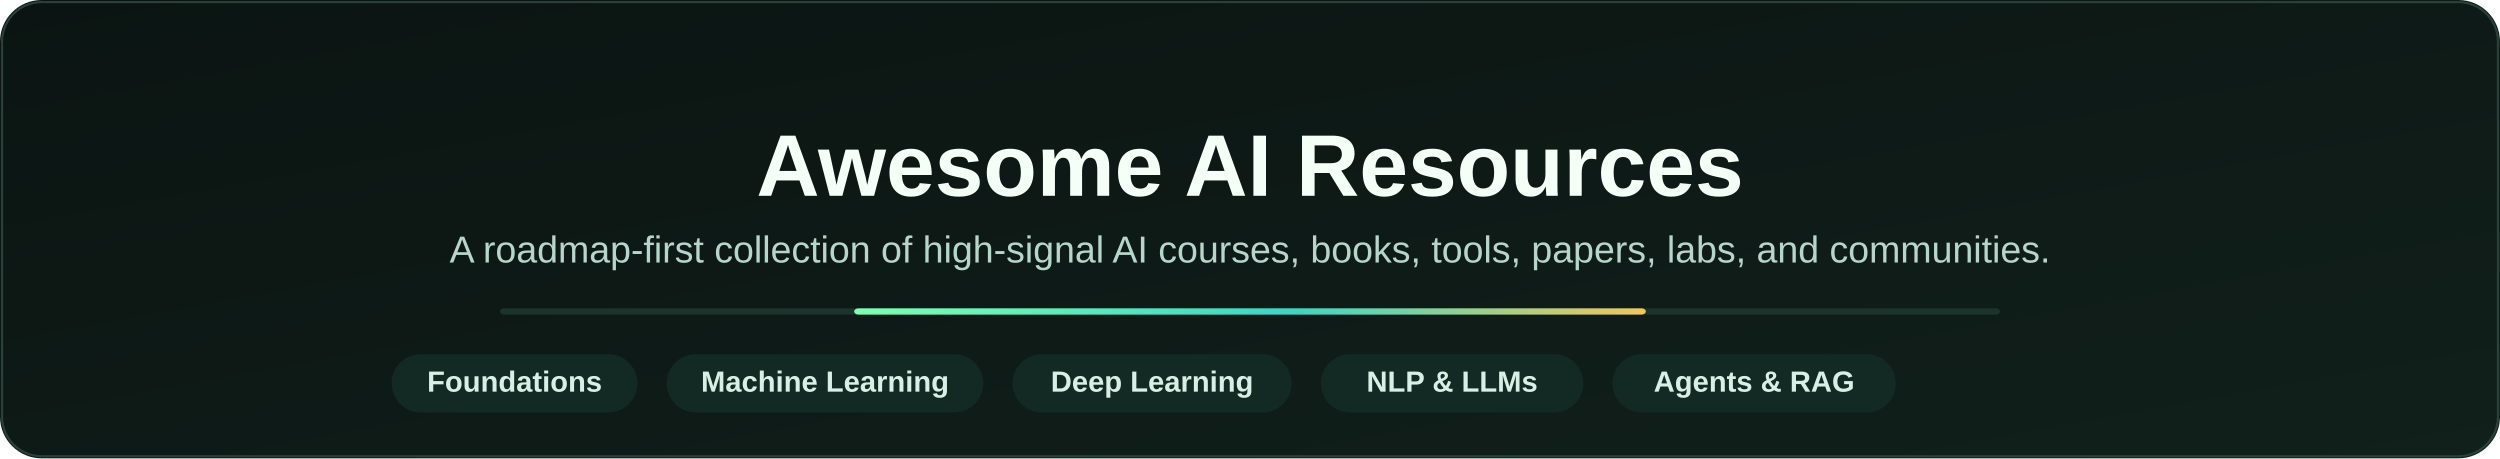
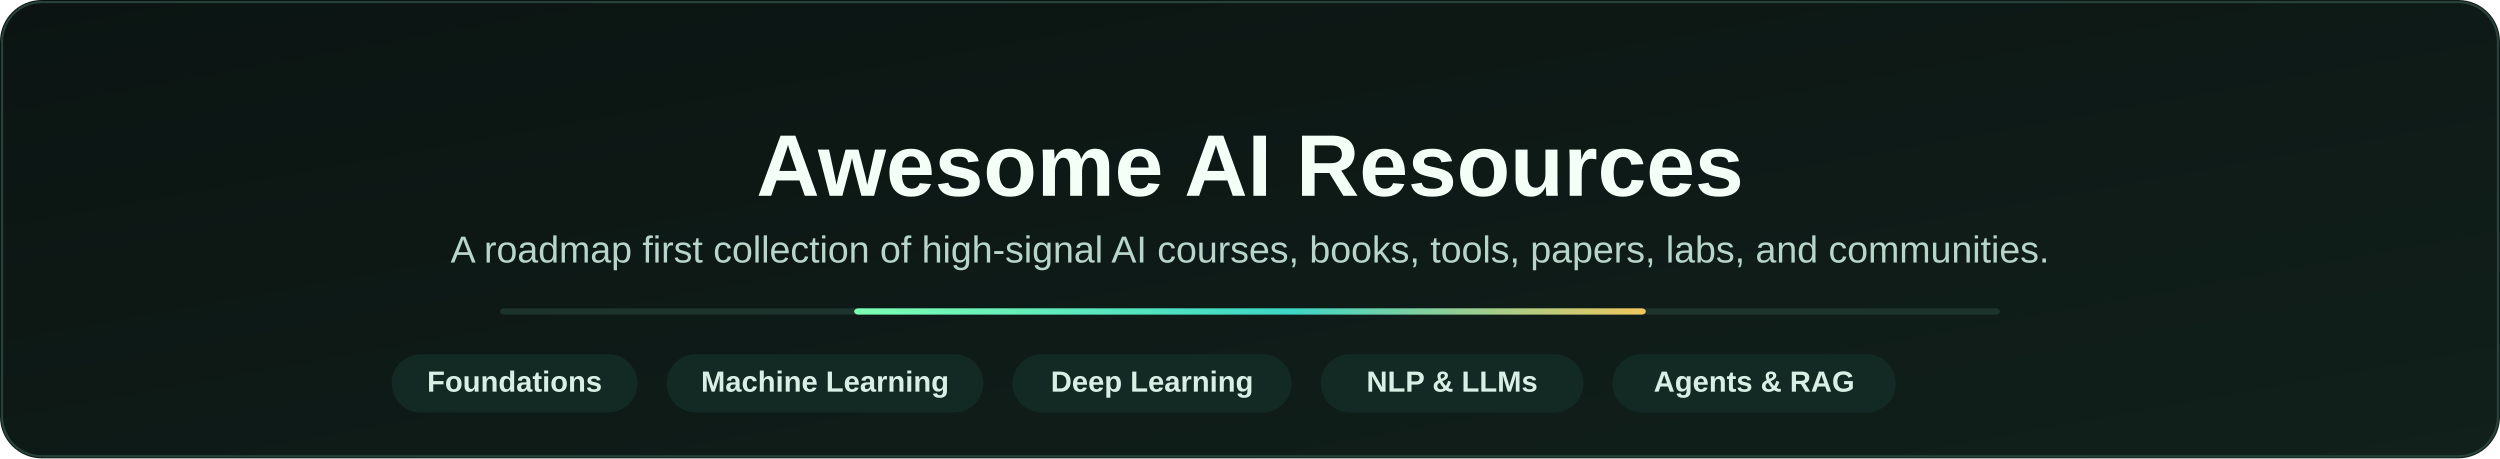
<svg xmlns="http://www.w3.org/2000/svg" width="1200" height="220" viewBox="0 0 1200 220" role="img" aria-label="Awesome AI Resources">
  <defs>
    <linearGradient id="bg" x1="0%" y1="0%" x2="100%" y2="100%">
      <stop offset="0%" stop-color="#0b1412" />
      <stop offset="100%" stop-color="#11201b" />
    </linearGradient>
    <linearGradient id="accent" x1="0%" y1="0%" x2="100%" y2="0%">
      <stop offset="0%" stop-color="#7dffb3" />
      <stop offset="55%" stop-color="#3dd6c6" />
      <stop offset="100%" stop-color="#f0c75e" />
    </linearGradient>
    <style>
      .title { font: 700 42px 'Segoe UI', Arial, sans-serif; fill: #f4fff8; text-anchor: middle; }
      .body { font: 400 18px 'Segoe UI', Arial, sans-serif; fill: #b8d5ca; text-anchor: middle; }
      .chip { font: 600 14px 'Segoe UI', Arial, sans-serif; fill: #d8efe5; text-anchor: middle; }
    </style>
  </defs>
  <rect width="1200" height="220" rx="20" fill="url(#bg)" />
  <rect x="1" y="1" width="1198" height="218" rx="19" fill="none" stroke="#29423a" />
  <text x="600" y="94" class="title">Awesome AI Resources</text>
-   <text x="600" y="126" class="body">A roadmap-first collection of high-signal AI courses, books, tools, papers, labs, and communities.</text>
+   <text x="600" y="126" class="body">A roadmap first collection of high-signal AI courses, books, tools, papers, labs, and communities.</text>
  <rect x="240" y="148" width="720" height="3" rx="2" fill="#1d342d" />
  <rect x="410" y="148" width="380" height="3" rx="2" fill="url(#accent)" />
  <rect x="188" y="170" width="118" height="28" rx="14" fill="#132923" />
  <text x="247" y="188" class="chip">Foundations</text>
  <rect x="320" y="170" width="152" height="28" rx="14" fill="#132923" />
  <text x="396" y="188" class="chip">Machine Learning</text>
  <rect x="486" y="170" width="134" height="28" rx="14" fill="#132923" />
  <text x="553" y="188" class="chip">Deep Learning</text>
  <rect x="634" y="170" width="126" height="28" rx="14" fill="#132923" />
  <text x="697" y="188" class="chip">NLP &amp; LLMs</text>
  <rect x="774" y="170" width="136" height="28" rx="14" fill="#132923" />
  <text x="842" y="188" class="chip">Agents &amp; RAG</text>
</svg>
